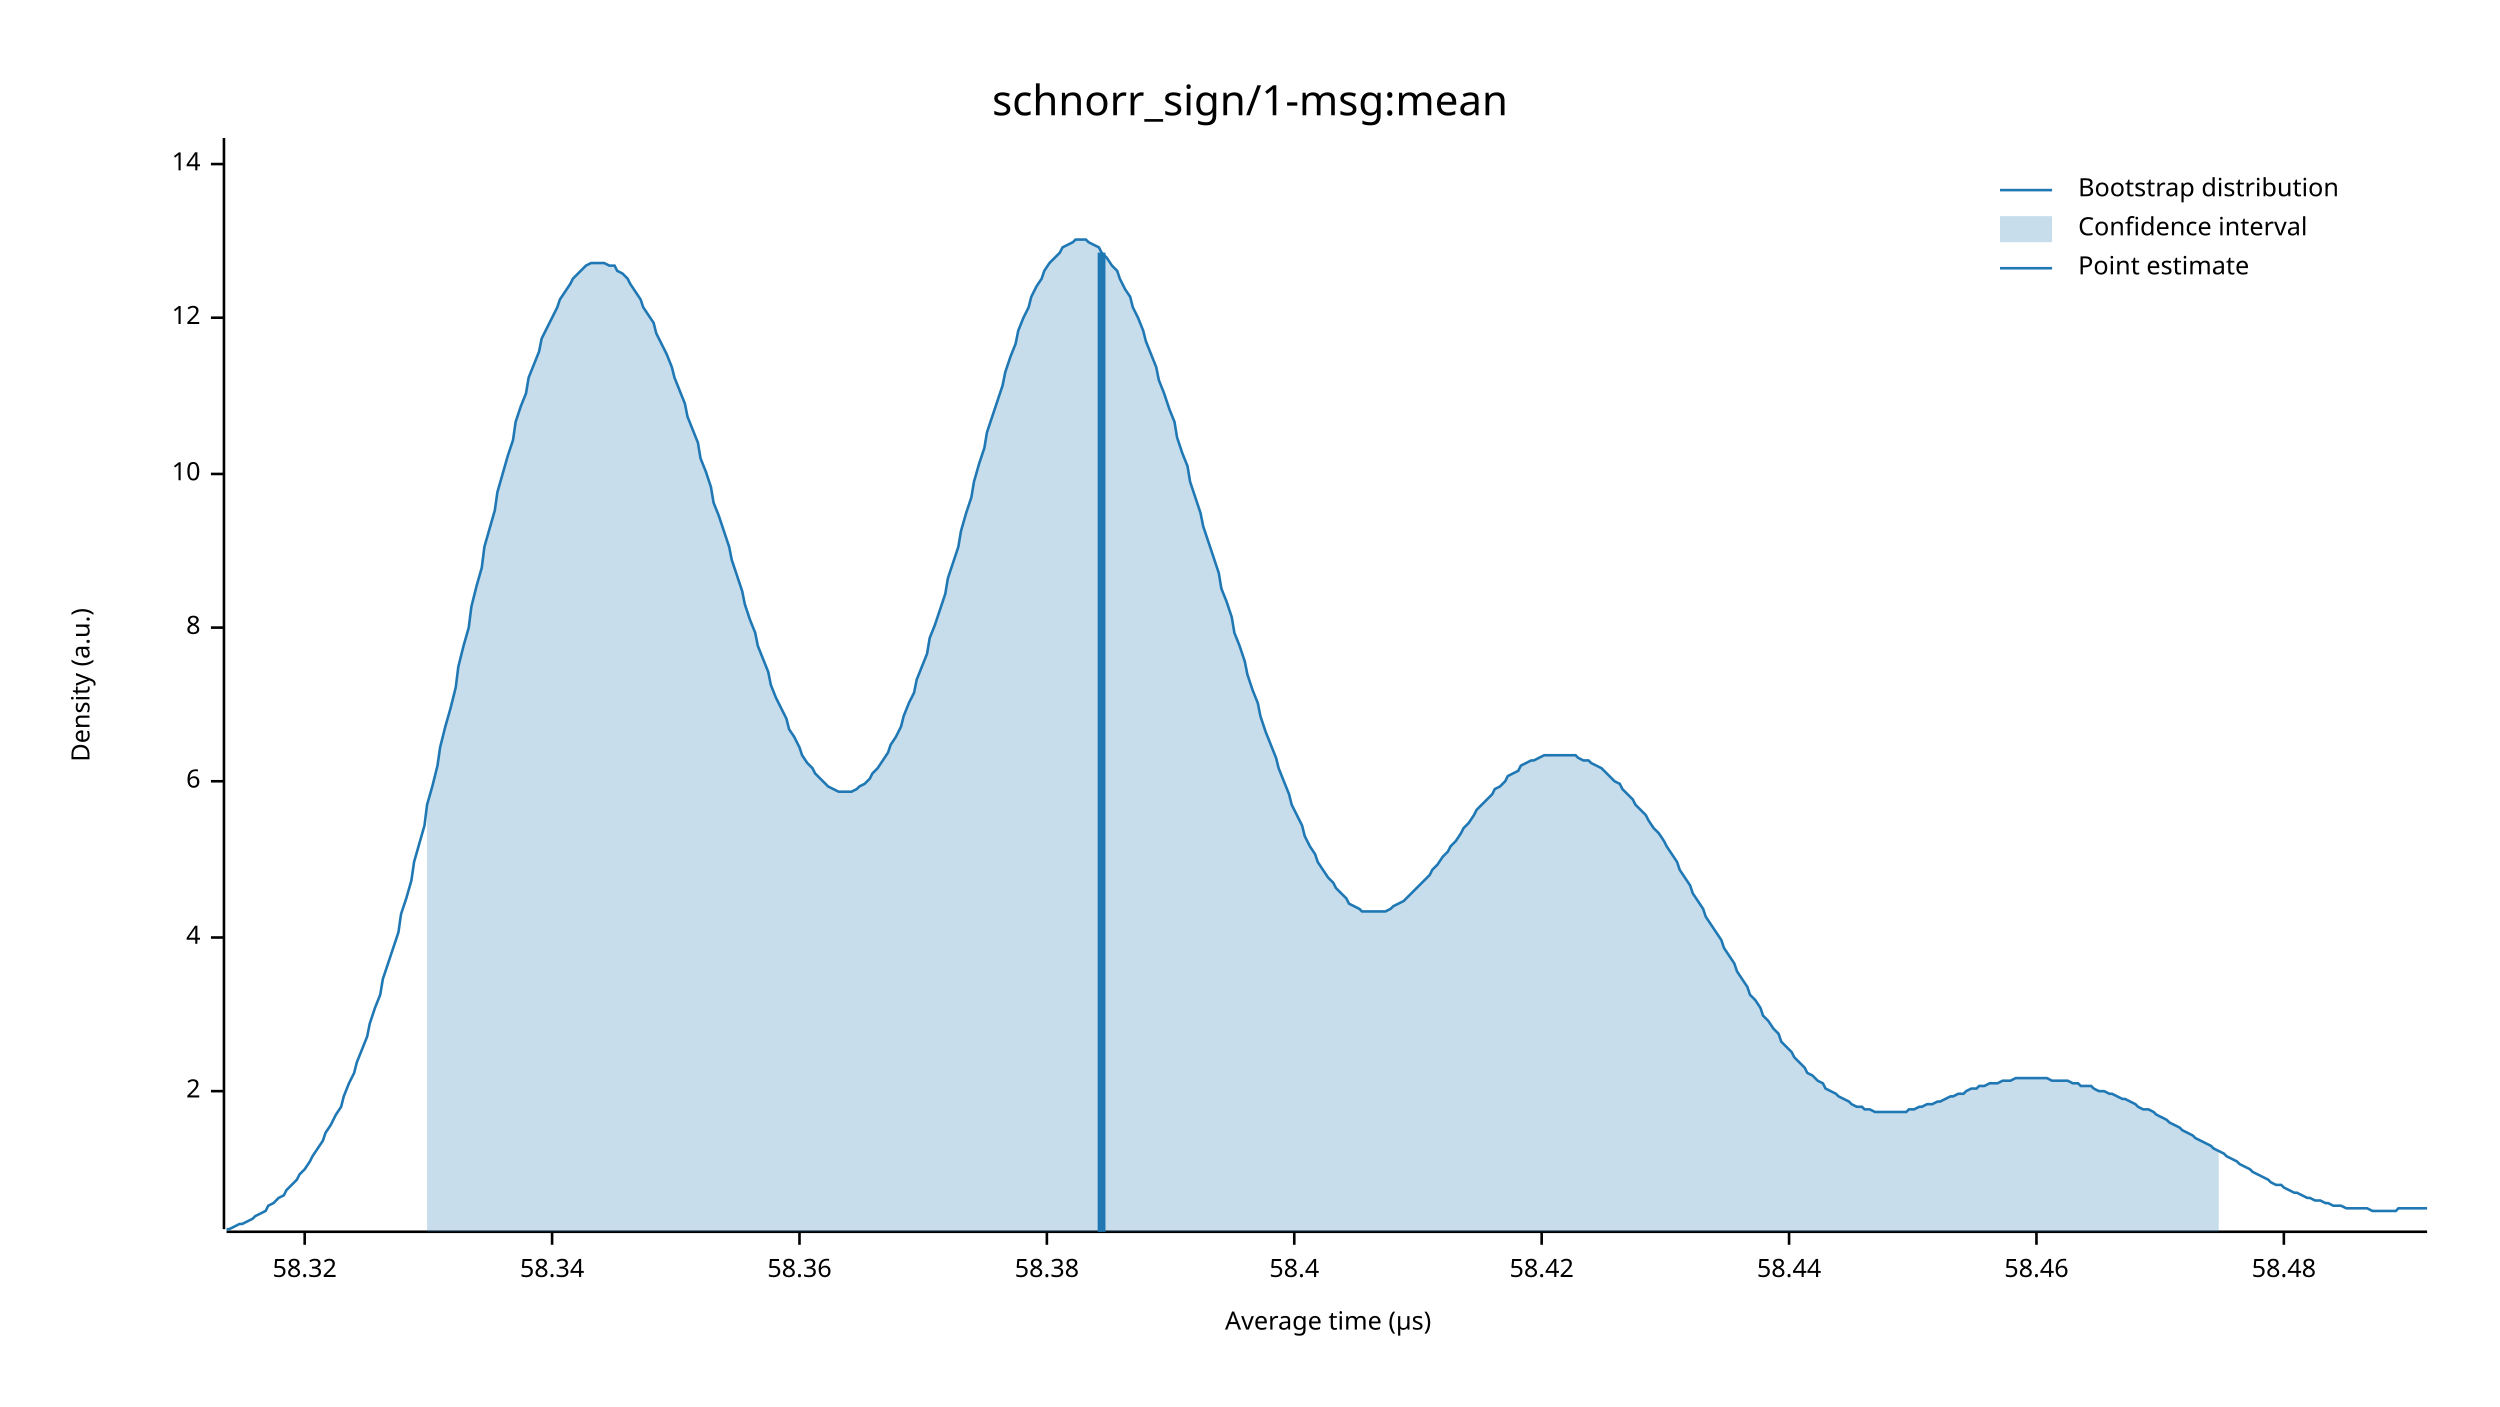
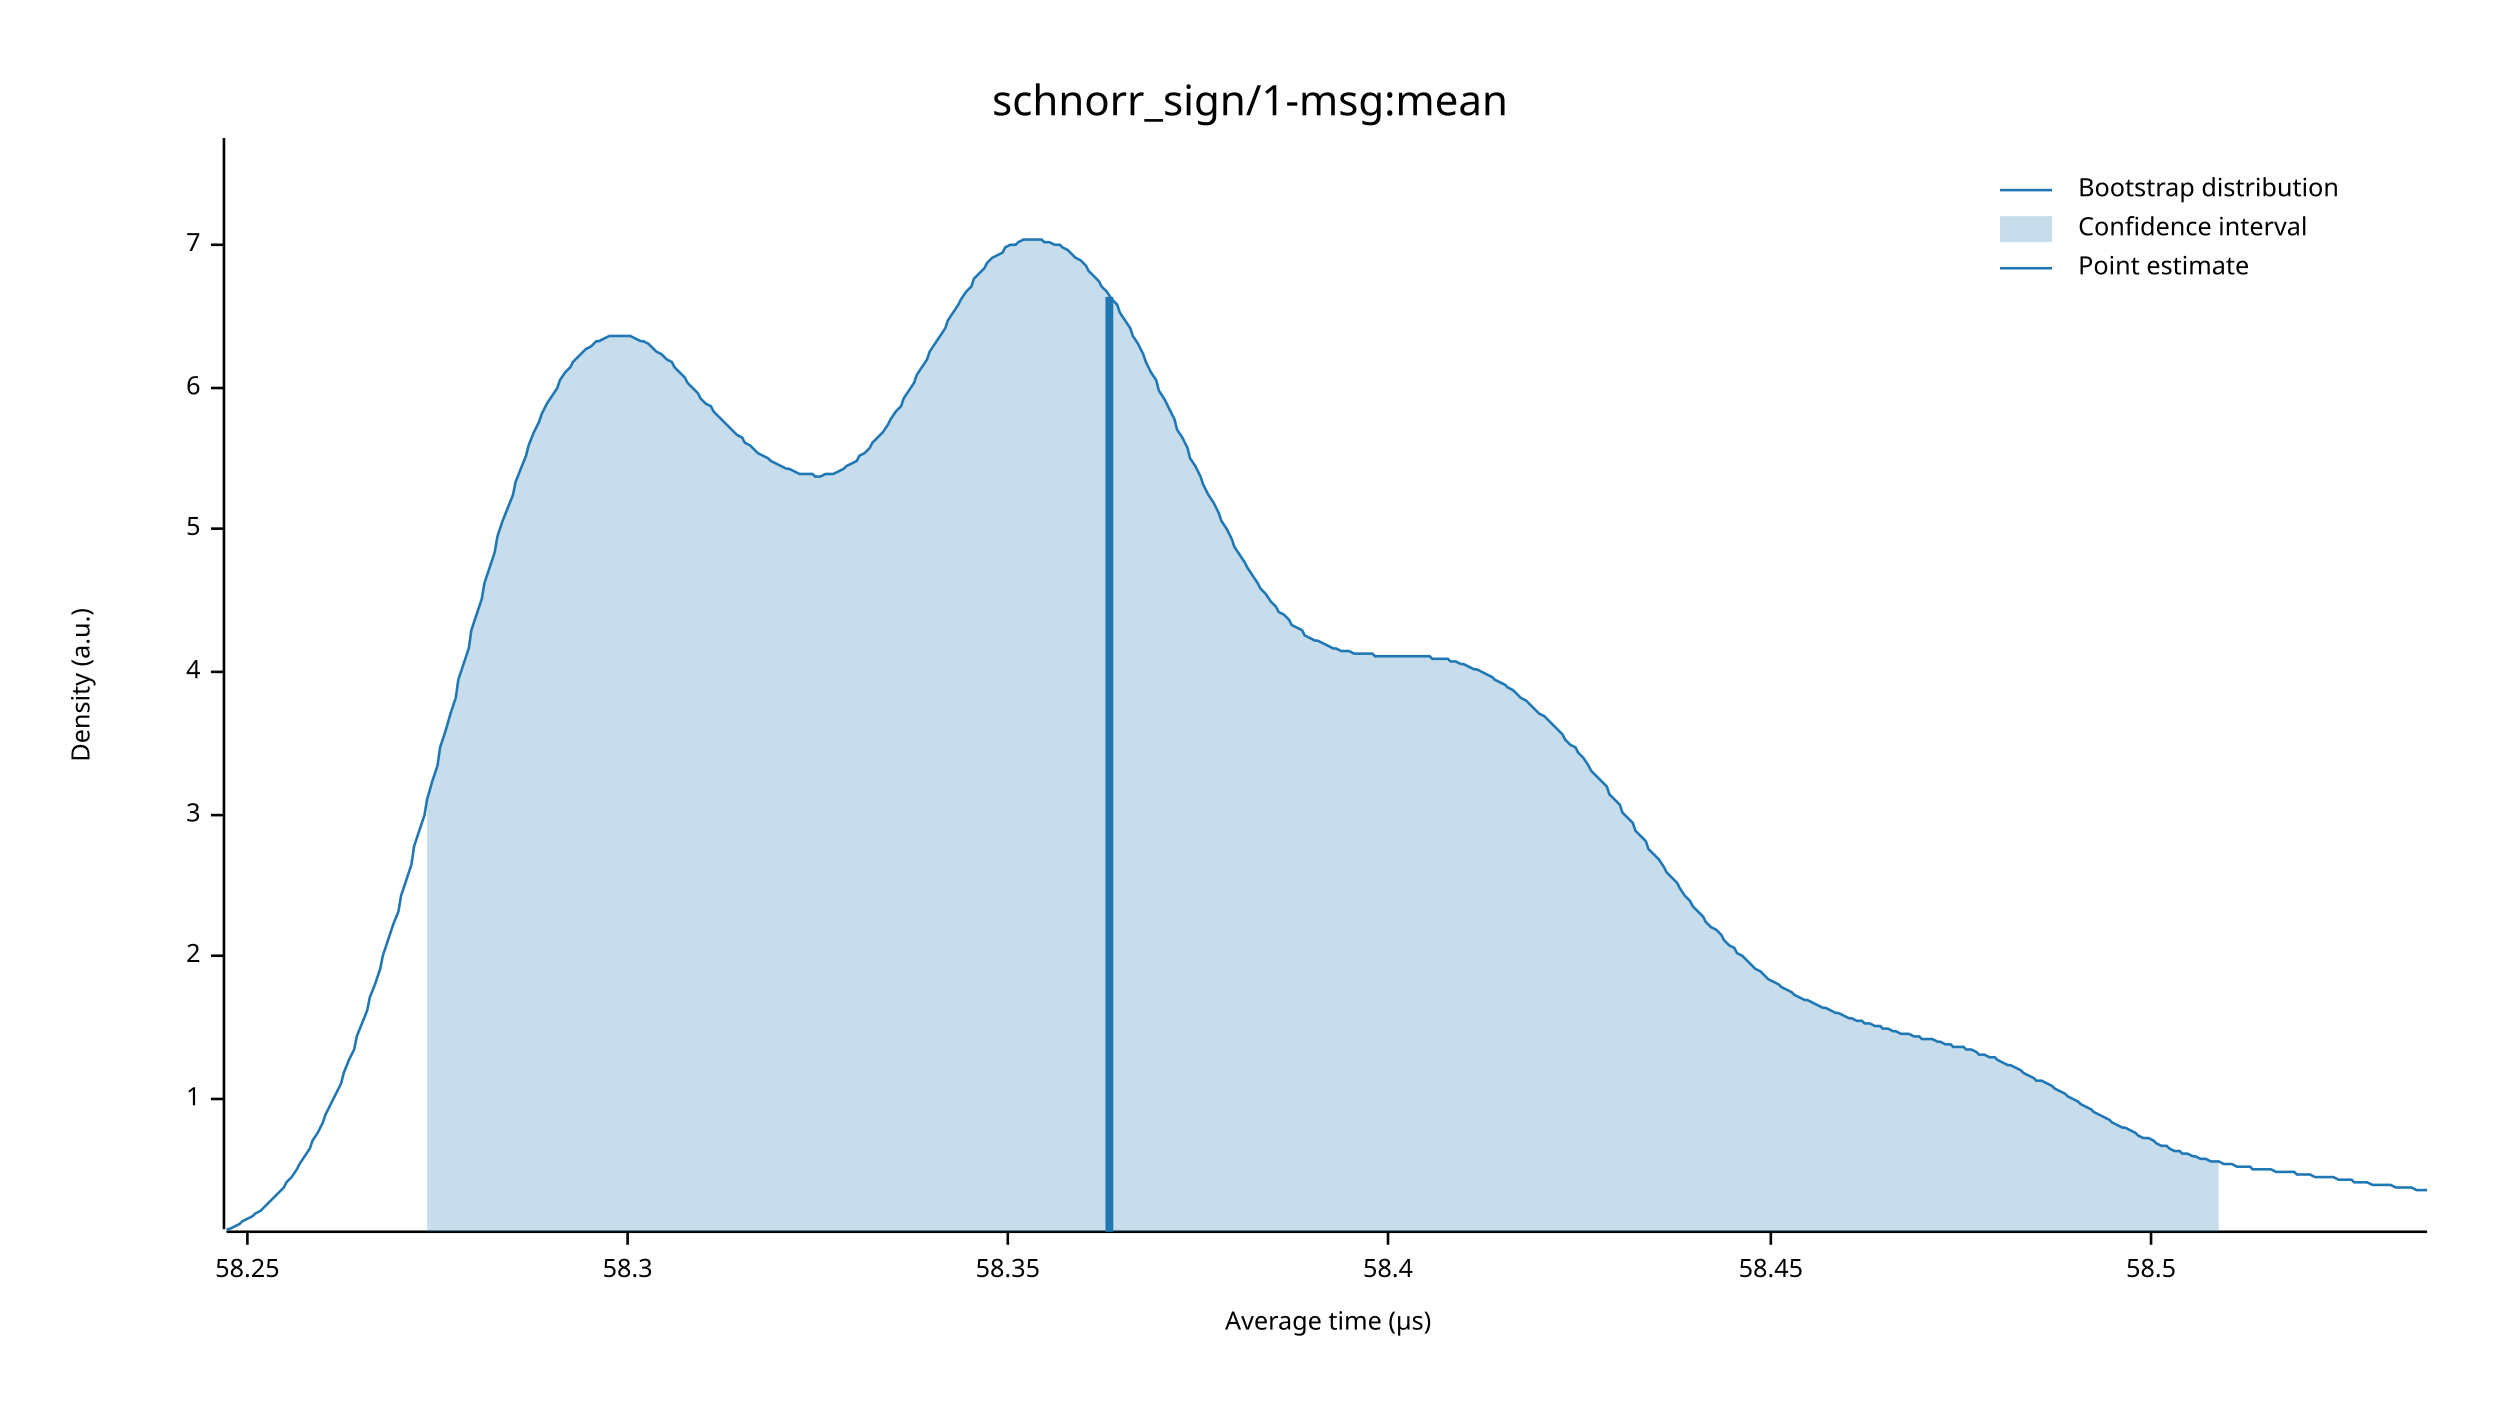
<svg xmlns="http://www.w3.org/2000/svg" width="960" height="540" viewBox="0 0 960 540">
  <text x="480" y="32" dy="0.76em" text-anchor="middle" font-family="sans-serif" font-size="16.129" opacity="1" fill="#000000">
schnorr_sign/1-msg:mean
</text>
  <text x="27" y="263" dy="0.76em" text-anchor="middle" font-family="sans-serif" font-size="9.677" opacity="1" fill="#000000" transform="rotate(270, 27, 263)">
Density (a.u.)
</text>
  <text x="510" y="513" dy="-0.5ex" text-anchor="middle" font-family="sans-serif" font-size="9.677" opacity="1" fill="#000000">
Average time (µs)
</text>
  <polyline fill="none" opacity="1" stroke="#000000" stroke-width="1" points="86,53 86,472 " />
-   <text x="77" y="419" dy="0.5ex" text-anchor="end" font-family="sans-serif" font-size="9.677" opacity="1" fill="#000000">
+   <text x="77" y="422" dy="0.5ex" text-anchor="end" font-family="sans-serif" font-size="9.677" opacity="1" fill="#000000">
+ 1
+ </text>
+   <polyline fill="none" opacity="1" stroke="#000000" stroke-width="1" points="81,422 86,422 " />
+   <text x="77" y="367" dy="0.5ex" text-anchor="end" font-family="sans-serif" font-size="9.677" opacity="1" fill="#000000">
2
</text>
-   <polyline fill="none" opacity="1" stroke="#000000" stroke-width="1" points="81,419 86,419 " />
-   <text x="77" y="360" dy="0.5ex" text-anchor="end" font-family="sans-serif" font-size="9.677" opacity="1" fill="#000000">
+   <polyline fill="none" opacity="1" stroke="#000000" stroke-width="1" points="81,367 86,367 " />
+   <text x="77" y="313" dy="0.5ex" text-anchor="end" font-family="sans-serif" font-size="9.677" opacity="1" fill="#000000">
+ 3
+ </text>
+   <polyline fill="none" opacity="1" stroke="#000000" stroke-width="1" points="81,313 86,313 " />
+   <text x="77" y="258" dy="0.5ex" text-anchor="end" font-family="sans-serif" font-size="9.677" opacity="1" fill="#000000">
4
</text>
-   <polyline fill="none" opacity="1" stroke="#000000" stroke-width="1" points="81,360 86,360 " />
-   <text x="77" y="300" dy="0.5ex" text-anchor="end" font-family="sans-serif" font-size="9.677" opacity="1" fill="#000000">
+   <polyline fill="none" opacity="1" stroke="#000000" stroke-width="1" points="81,258 86,258 " />
+   <text x="77" y="203" dy="0.5ex" text-anchor="end" font-family="sans-serif" font-size="9.677" opacity="1" fill="#000000">
+ 5
+ </text>
+   <polyline fill="none" opacity="1" stroke="#000000" stroke-width="1" points="81,203 86,203 " />
+   <text x="77" y="149" dy="0.5ex" text-anchor="end" font-family="sans-serif" font-size="9.677" opacity="1" fill="#000000">
6
</text>
-   <polyline fill="none" opacity="1" stroke="#000000" stroke-width="1" points="81,300 86,300 " />
-   <text x="77" y="241" dy="0.5ex" text-anchor="end" font-family="sans-serif" font-size="9.677" opacity="1" fill="#000000">
- 8
+   <polyline fill="none" opacity="1" stroke="#000000" stroke-width="1" points="81,149 86,149 " />
+   <text x="77" y="94" dy="0.5ex" text-anchor="end" font-family="sans-serif" font-size="9.677" opacity="1" fill="#000000">
+ 7
</text>
-   <polyline fill="none" opacity="1" stroke="#000000" stroke-width="1" points="81,241 86,241 " />
-   <text x="77" y="182" dy="0.5ex" text-anchor="end" font-family="sans-serif" font-size="9.677" opacity="1" fill="#000000">
- 10
+   <polyline fill="none" opacity="1" stroke="#000000" stroke-width="1" points="81,94 86,94 " />
+   <polyline fill="none" opacity="1" stroke="#000000" stroke-width="1" points="87,473 932,473 " />
+   <text x="95" y="483" dy="0.76em" text-anchor="middle" font-family="sans-serif" font-size="9.677" opacity="1" fill="#000000">
+ 58.25
</text>
-   <polyline fill="none" opacity="1" stroke="#000000" stroke-width="1" points="81,182 86,182 " />
-   <text x="77" y="122" dy="0.5ex" text-anchor="end" font-family="sans-serif" font-size="9.677" opacity="1" fill="#000000">
- 12
+   <polyline fill="none" opacity="1" stroke="#000000" stroke-width="1" points="95,473 95,478 " />
+   <text x="241" y="483" dy="0.76em" text-anchor="middle" font-family="sans-serif" font-size="9.677" opacity="1" fill="#000000">
+ 58.3
</text>
-   <polyline fill="none" opacity="1" stroke="#000000" stroke-width="1" points="81,122 86,122 " />
-   <text x="77" y="63" dy="0.5ex" text-anchor="end" font-family="sans-serif" font-size="9.677" opacity="1" fill="#000000">
- 14
+   <polyline fill="none" opacity="1" stroke="#000000" stroke-width="1" points="241,473 241,478 " />
+   <text x="387" y="483" dy="0.76em" text-anchor="middle" font-family="sans-serif" font-size="9.677" opacity="1" fill="#000000">
+ 58.35
</text>
-   <polyline fill="none" opacity="1" stroke="#000000" stroke-width="1" points="81,63 86,63 " />
-   <polyline fill="none" opacity="1" stroke="#000000" stroke-width="1" points="87,473 932,473 " />
-   <text x="117" y="483" dy="0.76em" text-anchor="middle" font-family="sans-serif" font-size="9.677" opacity="1" fill="#000000">
- 58.32
- </text>
-   <polyline fill="none" opacity="1" stroke="#000000" stroke-width="1" points="117,473 117,478 " />
-   <text x="212" y="483" dy="0.76em" text-anchor="middle" font-family="sans-serif" font-size="9.677" opacity="1" fill="#000000">
- 58.34
- </text>
-   <polyline fill="none" opacity="1" stroke="#000000" stroke-width="1" points="212,473 212,478 " />
-   <text x="307" y="483" dy="0.76em" text-anchor="middle" font-family="sans-serif" font-size="9.677" opacity="1" fill="#000000">
- 58.36
- </text>
-   <polyline fill="none" opacity="1" stroke="#000000" stroke-width="1" points="307,473 307,478 " />
-   <text x="402" y="483" dy="0.76em" text-anchor="middle" font-family="sans-serif" font-size="9.677" opacity="1" fill="#000000">
- 58.38
- </text>
-   <polyline fill="none" opacity="1" stroke="#000000" stroke-width="1" points="402,473 402,478 " />
-   <text x="497" y="483" dy="0.76em" text-anchor="middle" font-family="sans-serif" font-size="9.677" opacity="1" fill="#000000">
+   <polyline fill="none" opacity="1" stroke="#000000" stroke-width="1" points="387,473 387,478 " />
+   <text x="533" y="483" dy="0.76em" text-anchor="middle" font-family="sans-serif" font-size="9.677" opacity="1" fill="#000000">
58.4
</text>
-   <polyline fill="none" opacity="1" stroke="#000000" stroke-width="1" points="497,473 497,478 " />
-   <text x="592" y="483" dy="0.76em" text-anchor="middle" font-family="sans-serif" font-size="9.677" opacity="1" fill="#000000">
- 58.42
+   <polyline fill="none" opacity="1" stroke="#000000" stroke-width="1" points="533,473 533,478 " />
+   <text x="680" y="483" dy="0.76em" text-anchor="middle" font-family="sans-serif" font-size="9.677" opacity="1" fill="#000000">
+ 58.45
</text>
-   <polyline fill="none" opacity="1" stroke="#000000" stroke-width="1" points="592,473 592,478 " />
-   <text x="687" y="483" dy="0.76em" text-anchor="middle" font-family="sans-serif" font-size="9.677" opacity="1" fill="#000000">
- 58.44
+   <polyline fill="none" opacity="1" stroke="#000000" stroke-width="1" points="680,473 680,478 " />
+   <text x="826" y="483" dy="0.76em" text-anchor="middle" font-family="sans-serif" font-size="9.677" opacity="1" fill="#000000">
+ 58.5
</text>
-   <polyline fill="none" opacity="1" stroke="#000000" stroke-width="1" points="687,473 687,478 " />
-   <text x="782" y="483" dy="0.76em" text-anchor="middle" font-family="sans-serif" font-size="9.677" opacity="1" fill="#000000">
- 58.46
- </text>
-   <polyline fill="none" opacity="1" stroke="#000000" stroke-width="1" points="782,473 782,478 " />
-   <text x="877" y="483" dy="0.76em" text-anchor="middle" font-family="sans-serif" font-size="9.677" opacity="1" fill="#000000">
- 58.48
- </text>
-   <polyline fill="none" opacity="1" stroke="#000000" stroke-width="1" points="877,473 877,478 " />
-   <polyline fill="none" opacity="1" stroke="#1F78B4" stroke-width="1" points="87,472 88,472 90,471 92,470 93,470 95,469 97,468 98,467 100,466 102,465 103,463 105,462 107,460 109,459 110,457 112,455 114,453 115,451 117,449 119,446 120,444 122,441 124,438 125,435 127,432 129,428 131,425 132,421 134,416 136,412 137,408 139,403 141,398 142,393 144,387 146,382 147,376 149,370 151,364 153,358 154,351 156,345 158,338 159,331 161,324 163,317 164,309 166,302 168,294 169,287 171,279 173,272 175,264 176,256 178,248 180,241 181,233 183,225 185,218 186,210 188,203 190,196 191,189 193,182 195,175 197,169 198,162 200,156 202,151 203,145 205,140 207,135 208,130 210,126 212,122 214,118 215,115 217,112 219,109 220,107 222,105 224,103 225,102 227,101 229,101 230,101 232,101 234,102 236,102 237,104 239,105 241,107 242,109 244,112 246,115 247,118 249,121 251,124 252,128 254,132 256,136 258,141 259,145 261,150 263,155 264,160 266,165 268,170 269,176 271,181 273,187 274,193 276,198 278,204 280,210 281,215 283,221 285,227 286,232 288,238 290,243 291,248 293,253 295,258 296,263 298,268 300,272 302,276 303,280 305,283 307,287 308,290 310,293 312,295 313,297 315,299 317,301 318,302 320,303 322,304 324,304 325,304 327,304 329,303 330,302 332,301 334,299 335,297 337,295 339,292 341,289 342,286 344,283 346,279 347,275 349,270 351,266 352,261 354,256 356,251 357,245 359,240 361,234 363,228 364,222 366,216 368,210 369,204 371,197 373,191 374,185 376,178 378,172 379,166 381,160 383,154 385,148 386,143 388,137 390,132 391,127 393,122 395,118 396,114 398,110 400,107 401,104 403,101 405,99 407,97 408,95 410,94 412,93 413,92 415,92 417,92 418,93 420,94 422,95 423,97 425,99 427,102 429,104 430,107 432,111 434,114 435,118 437,122 439,127 440,131 442,136 444,141 445,146 447,151 449,157 451,162 452,168 454,174 456,179 457,185 459,191 461,197 462,202 464,208 466,214 468,220 469,226 471,231 473,237 474,243 476,248 478,254 479,259 481,265 483,270 484,275 486,281 488,286 490,291 491,295 493,300 495,305 496,309 498,313 500,317 501,321 503,325 505,328 506,331 508,334 510,337 512,339 513,341 515,343 517,345 518,347 520,348 522,349 523,350 525,350 527,350 528,350 530,350 532,350 534,349 535,348 537,347 539,346 540,345 542,343 544,341 545,340 547,338 549,336 550,334 552,332 554,329 556,327 557,325 559,323 561,320 562,318 564,316 566,313 567,311 569,309 571,307 573,305 574,303 576,302 578,300 579,298 581,297 583,296 584,294 586,293 588,292 589,292 591,291 593,290 595,290 596,290 598,290 600,290 601,290 603,290 605,290 606,291 608,292 610,292 611,293 613,294 615,295 617,297 618,298 620,300 622,301 623,303 625,305 627,307 628,309 630,311 632,313 633,315 635,318 637,320 639,323 640,325 642,328 644,331 645,334 647,337 649,340 650,343 652,346 654,349 655,352 657,355 659,358 661,361 662,364 664,367 666,370 667,373 669,376 671,379 672,382 674,384 676,387 677,390 679,392 681,395 683,397 684,400 686,402 688,404 689,406 691,408 693,410 694,412 696,413 698,415 700,416 701,418 703,419 705,420 706,421 708,422 710,423 711,424 713,425 715,425 716,426 718,426 720,427 722,427 723,427 725,427 727,427 728,427 730,427 732,427 733,426 735,426 737,425 738,425 740,424 742,424 744,423 745,423 747,422 749,421 750,421 752,420 754,420 755,419 757,418 759,418 760,417 762,417 764,416 766,416 767,416 769,415 771,415 772,415 774,414 776,414 777,414 779,414 781,414 782,414 784,414 786,414 788,415 789,415 791,415 793,415 794,415 796,416 798,416 799,417 801,417 803,417 804,418 806,419 808,419 810,420 811,420 813,421 815,422 816,422 818,423 820,424 821,425 823,426 825,426 827,427 828,428 830,429 832,430 833,431 835,432 837,433 838,434 840,435 842,436 843,437 845,438 847,439 849,440 850,441 852,442 854,443 855,444 857,445 859,446 860,447 862,448 864,449 865,450 867,451 869,452 871,453 872,454 874,455 876,455 877,456 879,457 881,458 882,458 884,459 886,460 887,460 889,461 891,461 893,462 894,462 896,463 898,463 899,463 901,464 903,464 904,464 906,464 908,464 909,464 911,465 913,465 915,465 916,465 918,465 920,465 921,464 923,464 925,464 926,464 928,464 930,464 932,464 " />
-   <polygon opacity="0.25" fill="#1F78B4" points="164,309 166,302 168,294 169,287 171,279 173,272 175,264 176,256 178,248 180,241 181,233 183,225 185,218 186,210 188,203 190,196 191,189 193,182 195,175 197,169 198,162 200,156 202,151 203,145 205,140 207,135 208,130 210,126 212,122 214,118 215,115 217,112 219,109 220,107 222,105 224,103 225,102 227,101 229,101 230,101 232,101 234,102 236,102 237,104 239,105 241,107 242,109 244,112 246,115 247,118 249,121 251,124 252,128 254,132 256,136 258,141 259,145 261,150 263,155 264,160 266,165 268,170 269,176 271,181 273,187 274,193 276,198 278,204 280,210 281,215 283,221 285,227 286,232 288,238 290,243 291,248 293,253 295,258 296,263 298,268 300,272 302,276 303,280 305,283 307,287 308,290 310,293 312,295 313,297 315,299 317,301 318,302 320,303 322,304 324,304 325,304 327,304 329,303 330,302 332,301 334,299 335,297 337,295 339,292 341,289 342,286 344,283 346,279 347,275 349,270 351,266 352,261 354,256 356,251 357,245 359,240 361,234 363,228 364,222 366,216 368,210 369,204 371,197 373,191 374,185 376,178 378,172 379,166 381,160 383,154 385,148 386,143 388,137 390,132 391,127 393,122 395,118 396,114 398,110 400,107 401,104 403,101 405,99 407,97 408,95 410,94 412,93 413,92 415,92 417,92 418,93 420,94 422,95 423,97 425,99 427,102 429,104 430,107 432,111 434,114 435,118 437,122 439,127 440,131 442,136 444,141 445,146 447,151 449,157 451,162 452,168 454,174 456,179 457,185 459,191 461,197 462,202 464,208 466,214 468,220 469,226 471,231 473,237 474,243 476,248 478,254 479,259 481,265 483,270 484,275 486,281 488,286 490,291 491,295 493,300 495,305 496,309 498,313 500,317 501,321 503,325 505,328 506,331 508,334 510,337 512,339 513,341 515,343 517,345 518,347 520,348 522,349 523,350 525,350 527,350 528,350 530,350 532,350 534,349 535,348 537,347 539,346 540,345 542,343 544,341 545,340 547,338 549,336 550,334 552,332 554,329 556,327 557,325 559,323 561,320 562,318 564,316 566,313 567,311 569,309 571,307 573,305 574,303 576,302 578,300 579,298 581,297 583,296 584,294 586,293 588,292 589,292 591,291 593,290 595,290 596,290 598,290 600,290 601,290 603,290 605,290 606,291 608,292 610,292 611,293 613,294 615,295 617,297 618,298 620,300 622,301 623,303 625,305 627,307 628,309 630,311 632,313 633,315 635,318 637,320 639,323 640,325 642,328 644,331 645,334 647,337 649,340 650,343 652,346 654,349 655,352 657,355 659,358 661,361 662,364 664,367 666,370 667,373 669,376 671,379 672,382 674,384 676,387 677,390 679,392 681,395 683,397 684,400 686,402 688,404 689,406 691,408 693,410 694,412 696,413 698,415 700,416 701,418 703,419 705,420 706,421 708,422 710,423 711,424 713,425 715,425 716,426 718,426 720,427 722,427 723,427 725,427 727,427 728,427 730,427 732,427 733,426 735,426 737,425 738,425 740,424 742,424 744,423 745,423 747,422 749,421 750,421 752,420 754,420 755,419 757,418 759,418 760,417 762,417 764,416 766,416 767,416 769,415 771,415 772,415 774,414 776,414 777,414 779,414 781,414 782,414 784,414 786,414 788,415 789,415 791,415 793,415 794,415 796,416 798,416 799,417 801,417 803,417 804,418 806,419 808,419 810,420 811,420 813,421 815,422 816,422 818,423 820,424 821,425 823,426 825,426 827,427 828,428 830,429 832,430 833,431 835,432 837,433 838,434 840,435 842,436 843,437 845,438 847,439 849,440 850,441 852,442 852,473 164,473 " />
-   <polyline fill="none" opacity="1" stroke="#1F78B4" stroke-width="3" points="423,473 423,97 " />
+   <polyline fill="none" opacity="1" stroke="#000000" stroke-width="1" points="826,473 826,478 " />
+   <polyline fill="none" opacity="1" stroke="#1F78B4" stroke-width="1" points="87,472 88,472 90,471 92,470 93,469 95,468 97,467 98,466 100,465 102,463 103,462 105,460 107,458 109,456 110,454 112,452 114,449 115,447 117,444 119,441 120,438 122,435 124,431 125,428 127,424 129,420 131,416 132,412 134,407 136,403 137,398 139,393 141,388 142,383 144,378 146,372 147,367 149,361 151,355 153,350 154,344 156,338 158,332 159,325 161,319 163,313 164,307 166,300 168,294 169,287 171,281 173,274 175,268 176,261 178,255 180,249 181,242 183,236 185,230 186,224 188,218 190,212 191,206 193,200 195,195 197,190 198,185 200,180 202,175 203,171 205,166 207,162 208,159 210,155 212,152 214,149 215,146 217,143 219,141 220,139 222,137 224,135 225,134 227,133 229,131 230,131 232,130 234,129 236,129 237,129 239,129 241,129 242,129 244,130 246,131 247,131 249,132 251,134 252,135 254,136 256,138 258,139 259,141 261,143 263,145 264,147 266,149 268,151 269,153 271,155 273,156 274,158 276,160 278,162 280,164 281,165 283,167 285,168 286,170 288,171 290,173 291,174 293,175 295,176 296,177 298,178 300,179 302,180 303,180 305,181 307,182 308,182 310,182 312,182 313,183 315,183 317,182 318,182 320,182 322,181 324,180 325,179 327,178 329,177 330,175 332,174 334,172 335,170 337,168 339,166 341,163 342,161 344,158 346,156 347,153 349,150 351,147 352,144 354,141 356,138 357,135 359,132 361,129 363,126 364,123 366,120 368,117 369,115 371,112 373,110 374,107 376,105 378,103 379,101 381,99 383,98 385,97 386,95 388,94 390,94 391,93 393,92 395,92 396,92 398,92 400,92 401,93 403,93 405,94 407,94 408,95 410,96 412,98 413,99 415,100 417,102 418,104 420,106 422,108 423,110 425,112 427,115 429,117 430,120 432,123 434,126 435,129 437,132 439,136 440,139 442,143 444,146 445,150 447,153 449,157 451,161 452,165 454,168 456,172 457,176 459,179 461,183 462,186 464,190 466,193 468,197 469,200 471,203 473,207 474,210 476,213 478,216 479,218 481,221 483,224 484,226 486,228 488,231 490,233 491,235 493,236 495,238 496,240 498,241 500,242 501,244 503,245 505,246 506,246 508,247 510,248 512,249 513,249 515,250 517,250 518,250 520,251 522,251 523,251 525,251 527,251 528,252 530,252 532,252 534,252 535,252 537,252 539,252 540,252 542,252 544,252 545,252 547,252 549,252 550,253 552,253 554,253 556,253 557,254 559,254 561,255 562,255 564,256 566,257 567,257 569,258 571,259 573,260 574,261 576,262 578,263 579,264 581,265 583,267 584,268 586,269 588,271 589,272 591,274 593,275 595,277 596,278 598,280 600,282 601,284 603,286 605,287 606,289 608,291 610,294 611,296 613,298 615,300 617,302 618,305 620,307 622,309 623,312 625,314 627,316 628,319 630,321 632,323 633,326 635,328 637,330 639,333 640,335 642,337 644,339 645,341 647,344 649,346 650,348 652,350 654,352 655,354 657,356 659,357 661,359 662,361 664,363 666,364 667,366 669,367 671,369 672,370 674,372 676,373 677,374 679,376 681,377 683,378 684,379 686,380 688,381 689,382 691,383 693,384 694,384 696,385 698,386 700,387 701,387 703,388 705,389 706,389 708,390 710,391 711,391 713,392 715,392 716,393 718,393 720,394 722,394 723,395 725,395 727,396 728,396 730,397 732,397 733,397 735,398 737,398 738,399 740,399 742,399 744,400 745,400 747,401 749,401 750,402 752,402 754,402 755,403 757,403 759,404 760,405 762,405 764,406 766,406 767,407 769,408 771,409 772,409 774,410 776,411 777,412 779,413 781,414 782,415 784,415 786,416 788,417 789,418 791,419 793,420 794,421 796,422 798,423 799,424 801,425 803,426 804,427 806,428 808,429 810,430 811,431 813,432 815,433 816,433 818,434 820,435 821,436 823,437 825,437 827,438 828,439 830,440 832,440 833,441 835,442 837,442 838,443 840,443 842,444 843,444 845,445 847,445 849,446 850,446 852,446 854,447 855,447 857,447 859,448 860,448 862,448 864,448 865,449 867,449 869,449 871,449 872,449 874,450 876,450 877,450 879,450 881,450 882,451 884,451 886,451 887,451 889,452 891,452 893,452 894,452 896,452 898,453 899,453 901,453 903,453 904,454 906,454 908,454 909,454 911,455 913,455 915,455 916,455 918,455 920,456 921,456 923,456 925,456 926,456 928,457 930,457 932,457 " />
+   <polygon opacity="0.25" fill="#1F78B4" points="164,307 166,300 168,294 169,287 171,281 173,274 175,268 176,261 178,255 180,249 181,242 183,236 185,230 186,224 188,218 190,212 191,206 193,200 195,195 197,190 198,185 200,180 202,175 203,171 205,166 207,162 208,159 210,155 212,152 214,149 215,146 217,143 219,141 220,139 222,137 224,135 225,134 227,133 229,131 230,131 232,130 234,129 236,129 237,129 239,129 241,129 242,129 244,130 246,131 247,131 249,132 251,134 252,135 254,136 256,138 258,139 259,141 261,143 263,145 264,147 266,149 268,151 269,153 271,155 273,156 274,158 276,160 278,162 280,164 281,165 283,167 285,168 286,170 288,171 290,173 291,174 293,175 295,176 296,177 298,178 300,179 302,180 303,180 305,181 307,182 308,182 310,182 312,182 313,183 315,183 317,182 318,182 320,182 322,181 324,180 325,179 327,178 329,177 330,175 332,174 334,172 335,170 337,168 339,166 341,163 342,161 344,158 346,156 347,153 349,150 351,147 352,144 354,141 356,138 357,135 359,132 361,129 363,126 364,123 366,120 368,117 369,115 371,112 373,110 374,107 376,105 378,103 379,101 381,99 383,98 385,97 386,95 388,94 390,94 391,93 393,92 395,92 396,92 398,92 400,92 401,93 403,93 405,94 407,94 408,95 410,96 412,98 413,99 415,100 417,102 418,104 420,106 422,108 423,110 425,112 427,115 429,117 430,120 432,123 434,126 435,129 437,132 439,136 440,139 442,143 444,146 445,150 447,153 449,157 451,161 452,165 454,168 456,172 457,176 459,179 461,183 462,186 464,190 466,193 468,197 469,200 471,203 473,207 474,210 476,213 478,216 479,218 481,221 483,224 484,226 486,228 488,231 490,233 491,235 493,236 495,238 496,240 498,241 500,242 501,244 503,245 505,246 506,246 508,247 510,248 512,249 513,249 515,250 517,250 518,250 520,251 522,251 523,251 525,251 527,251 528,252 530,252 532,252 534,252 535,252 537,252 539,252 540,252 542,252 544,252 545,252 547,252 549,252 550,253 552,253 554,253 556,253 557,254 559,254 561,255 562,255 564,256 566,257 567,257 569,258 571,259 573,260 574,261 576,262 578,263 579,264 581,265 583,267 584,268 586,269 588,271 589,272 591,274 593,275 595,277 596,278 598,280 600,282 601,284 603,286 605,287 606,289 608,291 610,294 611,296 613,298 615,300 617,302 618,305 620,307 622,309 623,312 625,314 627,316 628,319 630,321 632,323 633,326 635,328 637,330 639,333 640,335 642,337 644,339 645,341 647,344 649,346 650,348 652,350 654,352 655,354 657,356 659,357 661,359 662,361 664,363 666,364 667,366 669,367 671,369 672,370 674,372 676,373 677,374 679,376 681,377 683,378 684,379 686,380 688,381 689,382 691,383 693,384 694,384 696,385 698,386 700,387 701,387 703,388 705,389 706,389 708,390 710,391 711,391 713,392 715,392 716,393 718,393 720,394 722,394 723,395 725,395 727,396 728,396 730,397 732,397 733,397 735,398 737,398 738,399 740,399 742,399 744,400 745,400 747,401 749,401 750,402 752,402 754,402 755,403 757,403 759,404 760,405 762,405 764,406 766,406 767,407 769,408 771,409 772,409 774,410 776,411 777,412 779,413 781,414 782,415 784,415 786,416 788,417 789,418 791,419 793,420 794,421 796,422 798,423 799,424 801,425 803,426 804,427 806,428 808,429 810,430 811,431 813,432 815,433 816,433 818,434 820,435 821,436 823,437 825,437 827,438 828,439 830,440 832,440 833,441 835,442 837,442 838,443 840,443 842,444 843,444 845,445 847,445 849,446 850,446 852,446 852,473 164,473 " />
+   <polyline fill="none" opacity="1" stroke="#1F78B4" stroke-width="3" points="426,473 426,114 " />
  <text x="798" y="68" dy="0.76em" text-anchor="start" font-family="sans-serif" font-size="9.677" opacity="1" fill="#000000">
Bootstrap distribution
</text>
  <text x="798" y="83" dy="0.76em" text-anchor="start" font-family="sans-serif" font-size="9.677" opacity="1" fill="#000000">
Confidence interval
</text>
  <text x="798" y="98" dy="0.76em" text-anchor="start" font-family="sans-serif" font-size="9.677" opacity="1" fill="#000000">
Point estimate
</text>
  <polyline fill="none" opacity="1" stroke="#1F78B4" stroke-width="1" points="768,73 788,73 " />
  <rect x="768" y="83" width="20" height="10" opacity="0.25" fill="#1F78B4" stroke="none" />
  <polyline fill="none" opacity="1" stroke="#1F78B4" stroke-width="1" points="768,103 788,103 " />
</svg>
